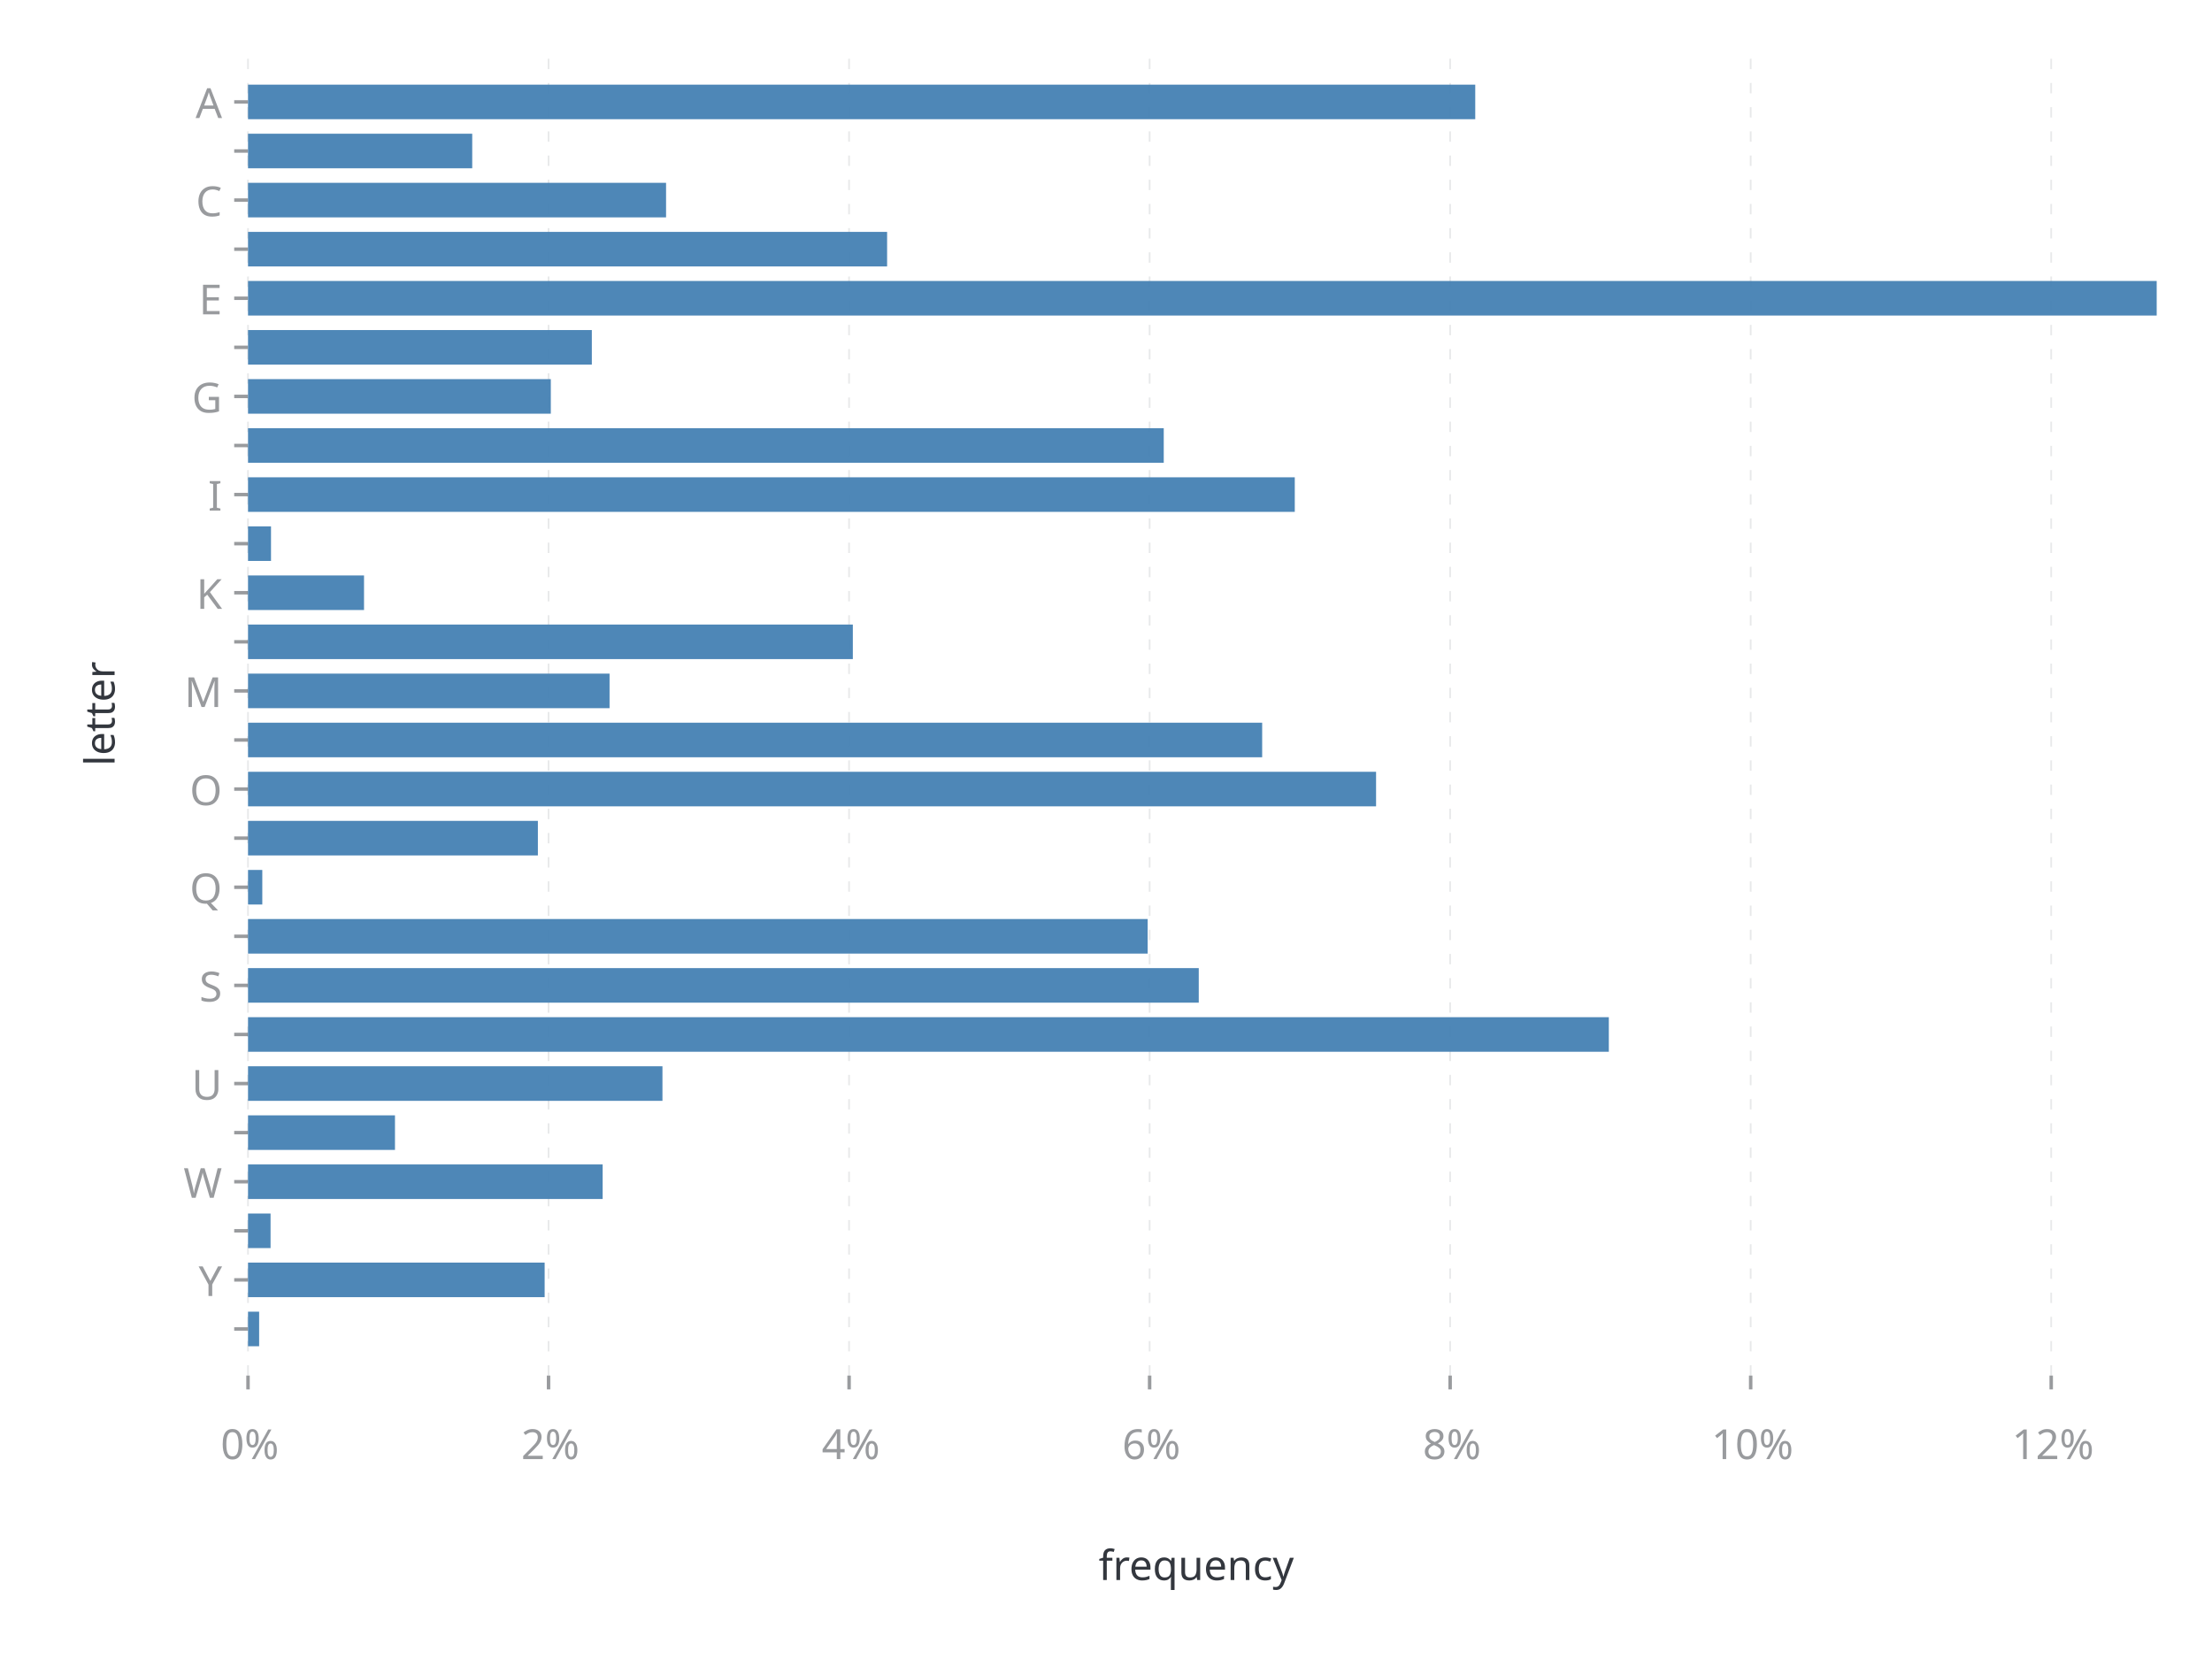
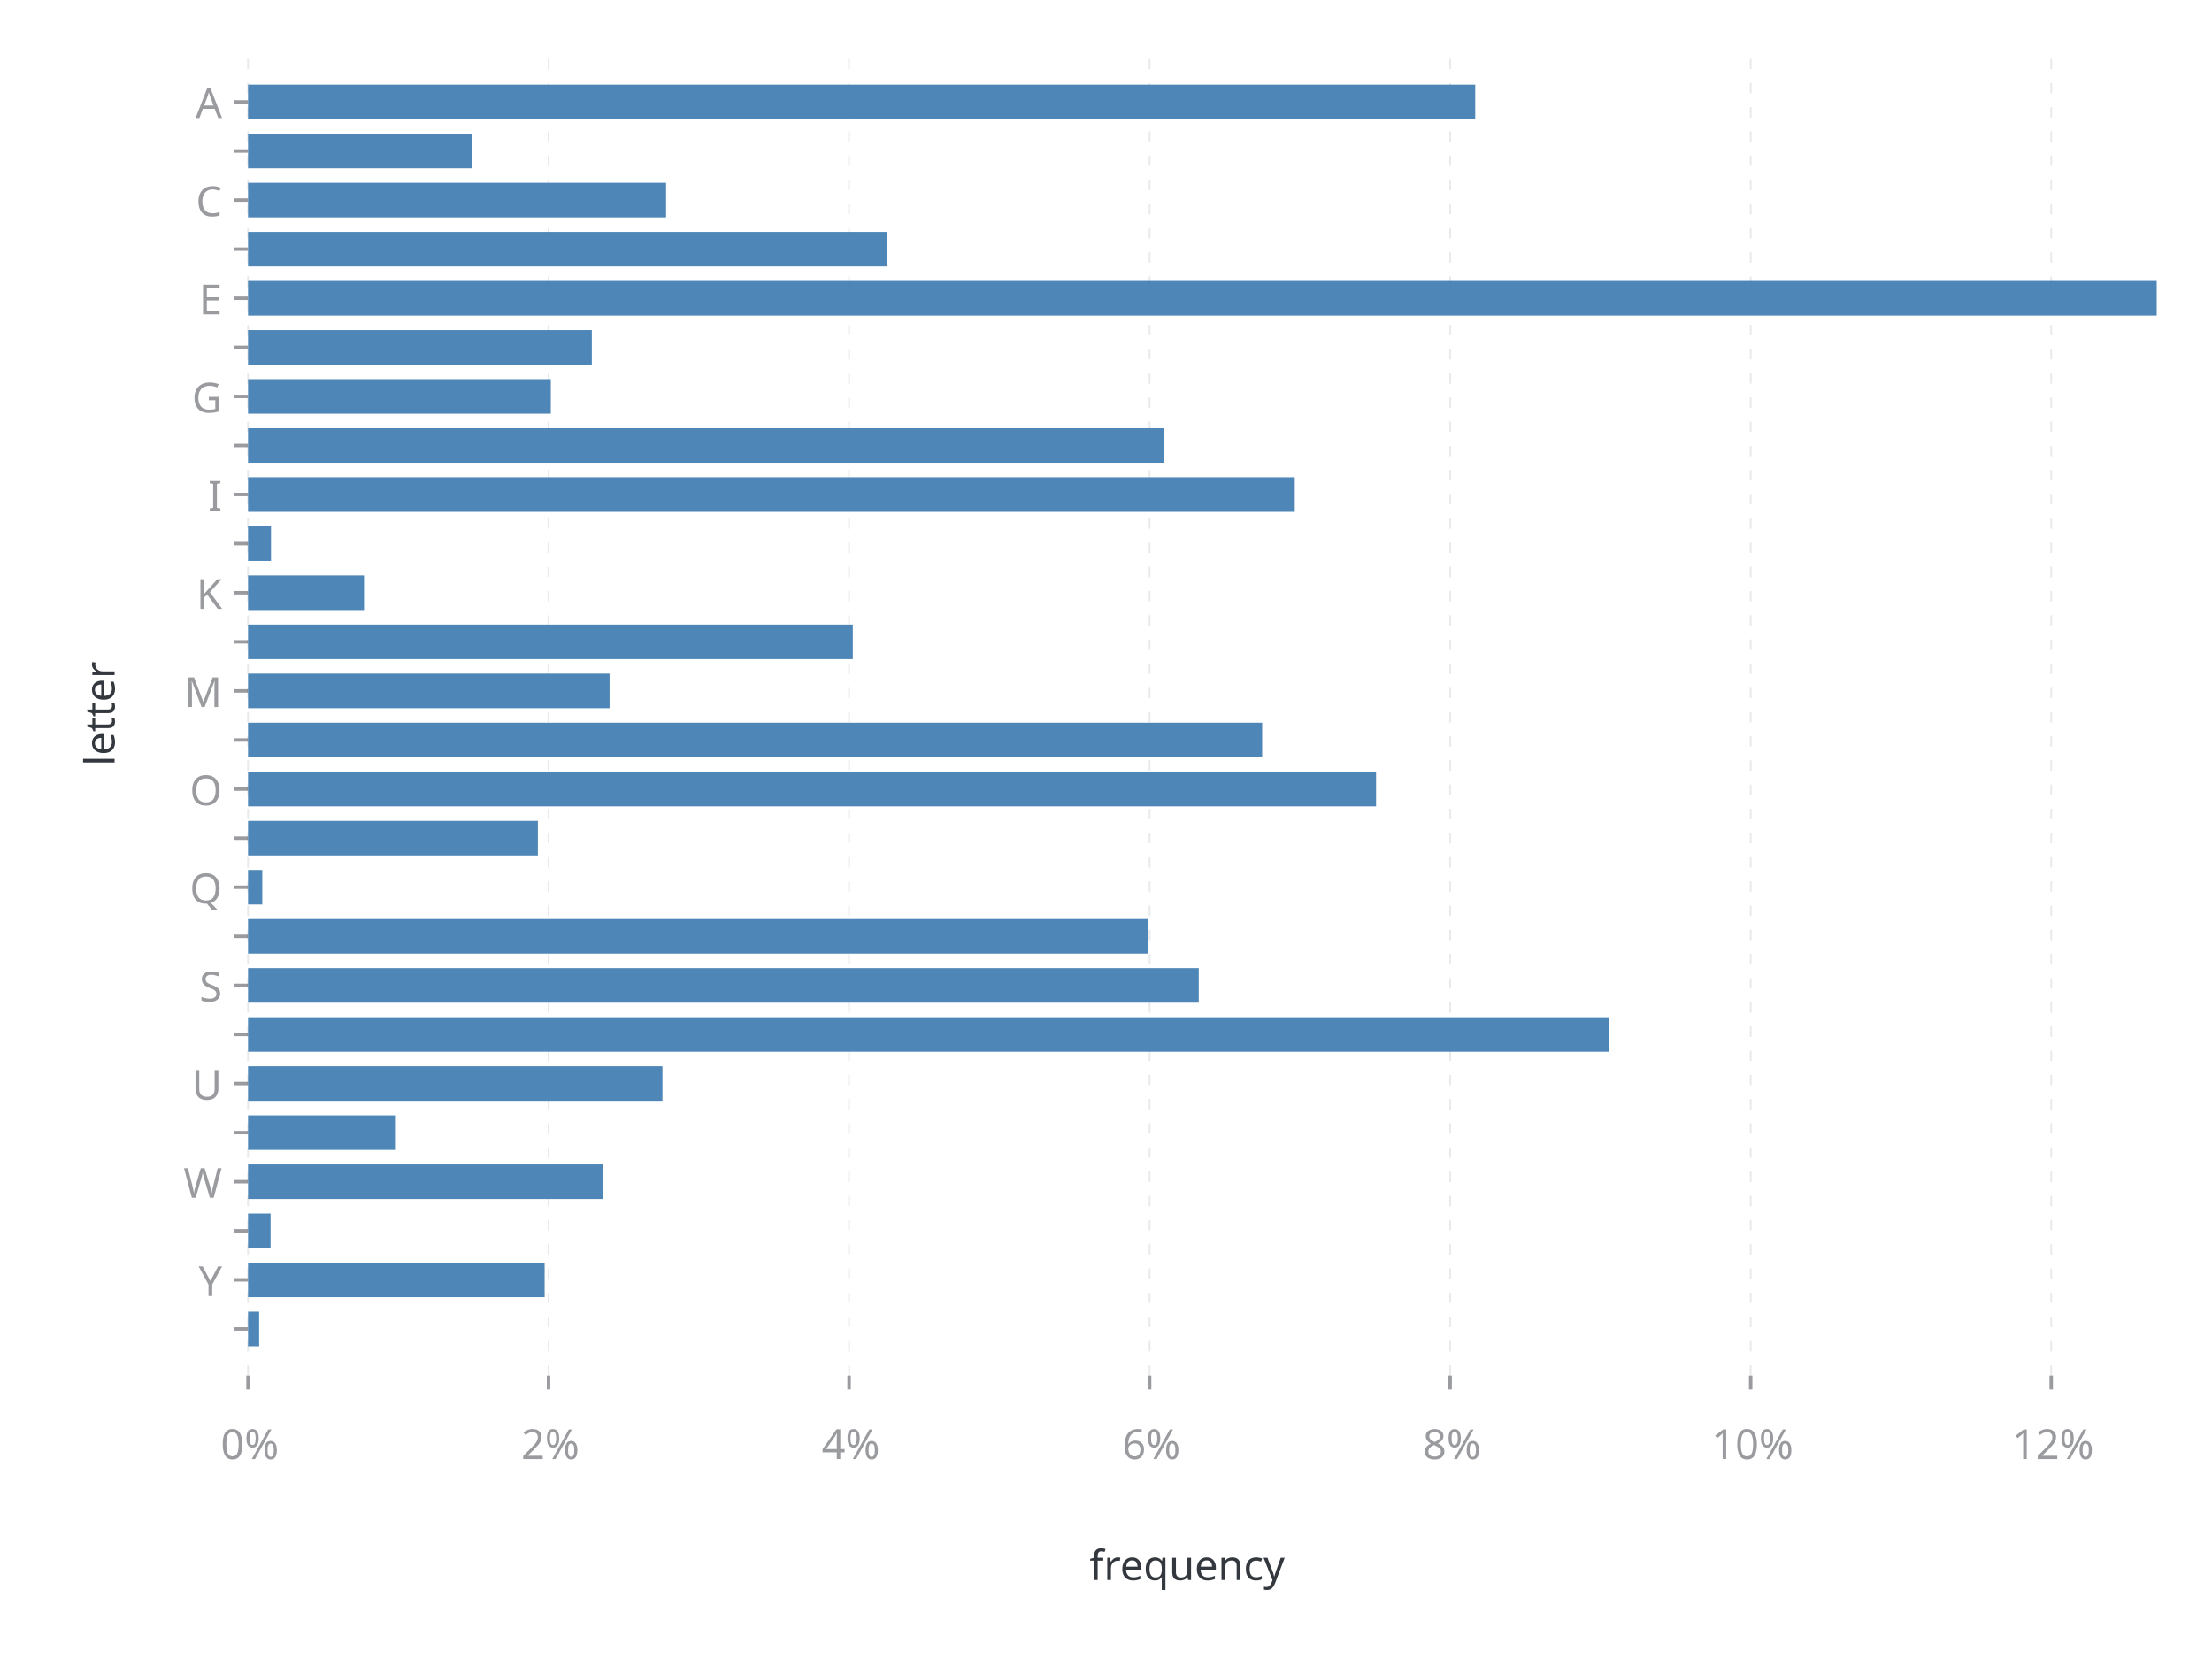
<svg xmlns="http://www.w3.org/2000/svg" width="640" height="480" style="background: transparent;" color-interpolation-filters="sRGB">
  <defs />
  <g id="g-svg-camera" transform="matrix(1,0,0,1,0,0)">
    <g id="g-root" fill="none" transform="matrix(1,0,0,1,0,0)">
      <g id="g-svg-36" fill="none" transform="matrix(1,0,0,1,0,0)" class="view">
        <g transform="matrix(1,0,0,1,0,0)">
          <path id="g-svg-37" fill="rgba(0,0,0,0)" class="area" d="M 0,0 l 640,0 l 0,480 l-640 0 z" width="640" height="480" />
        </g>
        <g transform="matrix(1,0,0,1,16,16)">
          <path id="g-svg-38" fill="rgba(0,0,0,0)" class="area" d="M 0,0 l 608,0 l 0,448 l-608 0 z" width="608" height="448" />
        </g>
        <g transform="matrix(1,0,0,1,71.76,16)">
          <path id="g-svg-39" fill="rgba(0,0,0,0)" class="area" d="M 0,0 l 552.24,0 l 0,382 l-552.24 0 z" width="552.24" height="382" />
        </g>
        <g transform="matrix(1,0,0,1,71.76,16)">
          <path id="g-svg-40" fill="rgba(0,0,0,0)" class="area" d="M 0,0 l 552.24,0 l 0,382 l-552.24 0 z" width="552.24" height="382" />
        </g>
        <g id="g-svg-41" fill="none" transform="matrix(1,0,0,1,0,0)" class="component">
          <g id="g-svg-43" fill="none" class="axis" transform="matrix(1,0,0,1,0,0)">
            <g id="g-svg-44" fill="none" transform="matrix(1,0,0,1,0,0)" class="axis-grid-group" />
            <g id="g-svg-45" fill="none" transform="matrix(1,0,0,1,0,0)" class="axis-main-group">
              <g id="g-svg-46" fill="none" transform="matrix(1,0,0,1,0,0)" class="axis-line-group">
                <g transform="matrix(1,0,0,1,71.76,16)">
                  <line id="g-svg-47" fill="none" x1="0" y1="382" x2="0" y2="0" class="axis-line axis-line" stroke-width="0.5" stroke="rgba(29,33,41,1)" stroke-opacity="0.45" opacity="0" />
                </g>
              </g>
              <g id="g-svg-48" fill="none" transform="matrix(1,0,0,1,0,0)" class="axis-tick-group">
                <g id="g-svg-49" fill="none" transform="matrix(1,0,0,1,71.76,29.4907)" class="axis-tick">
                  <g transform="matrix(1,0,0,1,-4,0)">
                    <line id="g-svg-75" fill="none" x1="4" y1="0" x2="0" y2="0" class="axis-tick-item" stroke-width="1" stroke="rgba(29,33,41,1)" opacity="0.45" />
                  </g>
                </g>
                <g id="g-svg-50" fill="none" transform="matrix(1,0,0,1,71.76,43.69145)" class="axis-tick">
                  <g transform="matrix(1,0,0,1,-4,0)">
                    <line id="g-svg-76" fill="none" x1="4" y1="0" x2="0" y2="0" class="axis-tick-item" stroke-width="1" stroke="rgba(29,33,41,1)" opacity="0.45" />
                  </g>
                </g>
                <g id="g-svg-51" fill="none" transform="matrix(1,0,0,1,71.76,57.89219)" class="axis-tick">
                  <g transform="matrix(1,0,0,1,-4,0)">
                    <line id="g-svg-77" fill="none" x1="4" y1="0" x2="0" y2="0" class="axis-tick-item" stroke-width="1" stroke="rgba(29,33,41,1)" opacity="0.45" />
                  </g>
                </g>
                <g id="g-svg-52" fill="none" transform="matrix(1,0,0,1,71.76,72.09293)" class="axis-tick">
                  <g transform="matrix(1,0,0,1,-4,0)">
                    <line id="g-svg-78" fill="none" x1="4" y1="0" x2="0" y2="0" class="axis-tick-item" stroke-width="1" stroke="rgba(29,33,41,1)" opacity="0.45" />
                  </g>
                </g>
                <g id="g-svg-53" fill="none" transform="matrix(1,0,0,1,71.76,86.29368)" class="axis-tick">
                  <g transform="matrix(1,0,0,1,-4,0)">
                    <line id="g-svg-79" fill="none" x1="4" y1="0" x2="0" y2="0" class="axis-tick-item" stroke-width="1" stroke="rgba(29,33,41,1)" opacity="0.45" />
                  </g>
                </g>
                <g id="g-svg-54" fill="none" transform="matrix(1,0,0,1,71.76,100.4944)" class="axis-tick">
                  <g transform="matrix(1,0,0,1,-4,0)">
                    <line id="g-svg-80" fill="none" x1="4" y1="0" x2="0" y2="0" class="axis-tick-item" stroke-width="1" stroke="rgba(29,33,41,1)" opacity="0.45" />
                  </g>
                </g>
                <g id="g-svg-55" fill="none" transform="matrix(1,0,0,1,71.76,114.6952)" class="axis-tick">
                  <g transform="matrix(1,0,0,1,-4,0)">
                    <line id="g-svg-81" fill="none" x1="4" y1="0" x2="0" y2="0" class="axis-tick-item" stroke-width="1" stroke="rgba(29,33,41,1)" opacity="0.45" />
                  </g>
                </g>
                <g id="g-svg-56" fill="none" transform="matrix(1,0,0,1,71.76,128.8959)" class="axis-tick">
                  <g transform="matrix(1,0,0,1,-4,0)">
                    <line id="g-svg-82" fill="none" x1="4" y1="0" x2="0" y2="0" class="axis-tick-item" stroke-width="1" stroke="rgba(29,33,41,1)" opacity="0.45" />
                  </g>
                </g>
                <g id="g-svg-57" fill="none" transform="matrix(1,0,0,1,71.76,143.0966)" class="axis-tick">
                  <g transform="matrix(1,0,0,1,-4,0)">
                    <line id="g-svg-83" fill="none" x1="4" y1="0" x2="0" y2="0" class="axis-tick-item" stroke-width="1" stroke="rgba(29,33,41,1)" opacity="0.45" />
                  </g>
                </g>
                <g id="g-svg-58" fill="none" transform="matrix(1,0,0,1,71.76,157.2974)" class="axis-tick">
                  <g transform="matrix(1,0,0,1,-4,0)">
                    <line id="g-svg-84" fill="none" x1="4" y1="0" x2="0" y2="0" class="axis-tick-item" stroke-width="1" stroke="rgba(29,33,41,1)" opacity="0.45" />
                  </g>
                </g>
                <g id="g-svg-59" fill="none" transform="matrix(1,0,0,1,71.76,171.4981)" class="axis-tick">
                  <g transform="matrix(1,0,0,1,-4,0)">
                    <line id="g-svg-85" fill="none" x1="4" y1="0" x2="0" y2="0" class="axis-tick-item" stroke-width="1" stroke="rgba(29,33,41,1)" opacity="0.45" />
                  </g>
                </g>
                <g id="g-svg-60" fill="none" transform="matrix(1,0,0,1,71.76,185.6989)" class="axis-tick">
                  <g transform="matrix(1,0,0,1,-4,0)">
                    <line id="g-svg-86" fill="none" x1="4" y1="0" x2="0" y2="0" class="axis-tick-item" stroke-width="1" stroke="rgba(29,33,41,1)" opacity="0.45" />
                  </g>
                </g>
                <g id="g-svg-61" fill="none" transform="matrix(1,0,0,1,71.76,199.8996)" class="axis-tick">
                  <g transform="matrix(1,0,0,1,-4,0)">
                    <line id="g-svg-87" fill="none" x1="4" y1="0" x2="0" y2="0" class="axis-tick-item" stroke-width="1" stroke="rgba(29,33,41,1)" opacity="0.45" />
                  </g>
                </g>
                <g id="g-svg-62" fill="none" transform="matrix(1,0,0,1,71.76,214.1004)" class="axis-tick">
                  <g transform="matrix(1,0,0,1,-4,0)">
                    <line id="g-svg-88" fill="none" x1="4" y1="0" x2="0" y2="0" class="axis-tick-item" stroke-width="1" stroke="rgba(29,33,41,1)" opacity="0.45" />
                  </g>
                </g>
                <g id="g-svg-63" fill="none" transform="matrix(1,0,0,1,71.76,228.3011)" class="axis-tick">
                  <g transform="matrix(1,0,0,1,-4,0)">
                    <line id="g-svg-89" fill="none" x1="4" y1="0" x2="0" y2="0" class="axis-tick-item" stroke-width="1" stroke="rgba(29,33,41,1)" opacity="0.45" />
                  </g>
                </g>
                <g id="g-svg-64" fill="none" transform="matrix(1,0,0,1,71.76,242.5019)" class="axis-tick">
                  <g transform="matrix(1,0,0,1,-4,0)">
                    <line id="g-svg-90" fill="none" x1="4" y1="0" x2="0" y2="0" class="axis-tick-item" stroke-width="1" stroke="rgba(29,33,41,1)" opacity="0.45" />
                  </g>
                </g>
                <g id="g-svg-65" fill="none" transform="matrix(1,0,0,1,71.76,256.7026)" class="axis-tick">
                  <g transform="matrix(1,0,0,1,-4,0)">
                    <line id="g-svg-91" fill="none" x1="4" y1="0" x2="0" y2="0" class="axis-tick-item" stroke-width="1" stroke="rgba(29,33,41,1)" opacity="0.45" />
                  </g>
                </g>
                <g id="g-svg-66" fill="none" transform="matrix(1,0,0,1,71.76,270.9034)" class="axis-tick">
                  <g transform="matrix(1,0,0,1,-4,0)">
                    <line id="g-svg-92" fill="none" x1="4" y1="0" x2="0" y2="0" class="axis-tick-item" stroke-width="1" stroke="rgba(29,33,41,1)" opacity="0.45" />
                  </g>
                </g>
                <g id="g-svg-67" fill="none" transform="matrix(1,0,0,1,71.76,285.1041)" class="axis-tick">
                  <g transform="matrix(1,0,0,1,-4,0)">
                    <line id="g-svg-93" fill="none" x1="4" y1="0" x2="0" y2="0" class="axis-tick-item" stroke-width="1" stroke="rgba(29,33,41,1)" opacity="0.45" />
                  </g>
                </g>
                <g id="g-svg-68" fill="none" transform="matrix(1,0,0,1,71.76,299.3048)" class="axis-tick">
                  <g transform="matrix(1,0,0,1,-4,0)">
                    <line id="g-svg-94" fill="none" x1="4" y1="0" x2="0" y2="0" class="axis-tick-item" stroke-width="1" stroke="rgba(29,33,41,1)" opacity="0.45" />
                  </g>
                </g>
                <g id="g-svg-69" fill="none" transform="matrix(1,0,0,1,71.76,313.5056)" class="axis-tick">
                  <g transform="matrix(1,0,0,1,-4,0)">
                    <line id="g-svg-95" fill="none" x1="4" y1="0" x2="0" y2="0" class="axis-tick-item" stroke-width="1" stroke="rgba(29,33,41,1)" opacity="0.45" />
                  </g>
                </g>
                <g id="g-svg-70" fill="none" transform="matrix(1,0,0,1,71.76,327.7063)" class="axis-tick">
                  <g transform="matrix(1,0,0,1,-4,0)">
                    <line id="g-svg-96" fill="none" x1="4" y1="0" x2="0" y2="0" class="axis-tick-item" stroke-width="1" stroke="rgba(29,33,41,1)" opacity="0.45" />
                  </g>
                </g>
                <g id="g-svg-71" fill="none" transform="matrix(1,0,0,1,71.76,341.9071)" class="axis-tick">
                  <g transform="matrix(1,0,0,1,-4,0)">
                    <line id="g-svg-97" fill="none" x1="4" y1="0" x2="0" y2="0" class="axis-tick-item" stroke-width="1" stroke="rgba(29,33,41,1)" opacity="0.45" />
                  </g>
                </g>
                <g id="g-svg-72" fill="none" transform="matrix(1,0,0,1,71.76,356.1078)" class="axis-tick">
                  <g transform="matrix(1,0,0,1,-4,0)">
                    <line id="g-svg-98" fill="none" x1="4" y1="0" x2="0" y2="0" class="axis-tick-item" stroke-width="1" stroke="rgba(29,33,41,1)" opacity="0.45" />
                  </g>
                </g>
                <g id="g-svg-73" fill="none" transform="matrix(1,0,0,1,71.76,370.3086)" class="axis-tick">
                  <g transform="matrix(1,0,0,1,-4,0)">
                    <line id="g-svg-99" fill="none" x1="4" y1="0" x2="0" y2="0" class="axis-tick-item" stroke-width="1" stroke="rgba(29,33,41,1)" opacity="0.45" />
                  </g>
                </g>
                <g id="g-svg-74" fill="none" transform="matrix(1,0,0,1,71.76,384.5093)" class="axis-tick">
                  <g transform="matrix(1,0,0,1,-4,0)">
                    <line id="g-svg-100" fill="none" x1="4" y1="0" x2="0" y2="0" class="axis-tick-item" stroke-width="1" stroke="rgba(29,33,41,1)" opacity="0.45" />
                  </g>
                </g>
              </g>
              <g id="g-svg-101" fill="none" transform="matrix(1,0,0,1,0,0)" class="axis-label-group">
                <g id="g-svg-102" fill="none" transform="matrix(1,0,0,1,63.76,29.4907)" class="axis-label">
                  <g transform="matrix(1,0,0,1,0,0)">
                    <text id="g-svg-128" fill="rgba(29,33,41,1)" dominant-baseline="central" paint-order="stroke" dx="0.5" font-family="sans-serif" font-size="12" font-style="normal" font-variant="normal" font-weight="normal" stroke-width="1" text-anchor="end" class="axis-label-item" opacity="0.45" visibility="visible">
                      A
                    </text>
                  </g>
                </g>
                <g id="g-svg-103" fill="none" transform="matrix(1,0,0,1,63.76,43.69145)" class="axis-label">
                  <g transform="matrix(1,0,0,1,0,0)">
                    <text id="g-svg-129" fill="rgba(29,33,41,1)" dominant-baseline="central" paint-order="stroke" dx="0.5" font-family="sans-serif" font-size="12" font-style="normal" font-variant="normal" font-weight="normal" stroke-width="1" text-anchor="end" class="axis-label-item" opacity="0.45" visibility="hidden">
                      B
                    </text>
                  </g>
                </g>
                <g id="g-svg-104" fill="none" transform="matrix(1,0,0,1,63.76,57.89219)" class="axis-label">
                  <g transform="matrix(1,0,0,1,0,0)">
                    <text id="g-svg-130" fill="rgba(29,33,41,1)" dominant-baseline="central" paint-order="stroke" dx="0.5" font-family="sans-serif" font-size="12" font-style="normal" font-variant="normal" font-weight="normal" stroke-width="1" text-anchor="end" class="axis-label-item" opacity="0.45" visibility="visible">
                      C
                    </text>
                  </g>
                </g>
                <g id="g-svg-105" fill="none" transform="matrix(1,0,0,1,63.76,72.09293)" class="axis-label">
                  <g transform="matrix(1,0,0,1,0,0)">
                    <text id="g-svg-131" fill="rgba(29,33,41,1)" dominant-baseline="central" paint-order="stroke" dx="0.5" font-family="sans-serif" font-size="12" font-style="normal" font-variant="normal" font-weight="normal" stroke-width="1" text-anchor="end" class="axis-label-item" opacity="0.45" visibility="hidden">
                      D
                    </text>
                  </g>
                </g>
                <g id="g-svg-106" fill="none" transform="matrix(1,0,0,1,63.76,86.29368)" class="axis-label">
                  <g transform="matrix(1,0,0,1,0,0)">
                    <text id="g-svg-132" fill="rgba(29,33,41,1)" dominant-baseline="central" paint-order="stroke" dx="0.5" font-family="sans-serif" font-size="12" font-style="normal" font-variant="normal" font-weight="normal" stroke-width="1" text-anchor="end" class="axis-label-item" opacity="0.45" visibility="visible">
                      E
                    </text>
                  </g>
                </g>
                <g id="g-svg-107" fill="none" transform="matrix(1,0,0,1,63.76,100.4944)" class="axis-label">
                  <g transform="matrix(1,0,0,1,0,0)">
                    <text id="g-svg-133" fill="rgba(29,33,41,1)" dominant-baseline="central" paint-order="stroke" dx="0.5" font-family="sans-serif" font-size="12" font-style="normal" font-variant="normal" font-weight="normal" stroke-width="1" text-anchor="end" class="axis-label-item" opacity="0.45" visibility="hidden">
                      F
                    </text>
                  </g>
                </g>
                <g id="g-svg-108" fill="none" transform="matrix(1,0,0,1,63.76,114.6952)" class="axis-label">
                  <g transform="matrix(1,0,0,1,0,0)">
                    <text id="g-svg-134" fill="rgba(29,33,41,1)" dominant-baseline="central" paint-order="stroke" dx="0.5" font-family="sans-serif" font-size="12" font-style="normal" font-variant="normal" font-weight="normal" stroke-width="1" text-anchor="end" class="axis-label-item" opacity="0.45" visibility="visible">
                      G
                    </text>
                  </g>
                </g>
                <g id="g-svg-109" fill="none" transform="matrix(1,0,0,1,63.76,128.8959)" class="axis-label">
                  <g transform="matrix(1,0,0,1,0,0)">
                    <text id="g-svg-135" fill="rgba(29,33,41,1)" dominant-baseline="central" paint-order="stroke" dx="0.5" font-family="sans-serif" font-size="12" font-style="normal" font-variant="normal" font-weight="normal" stroke-width="1" text-anchor="end" class="axis-label-item" opacity="0.45" visibility="hidden">
                      H
                    </text>
                  </g>
                </g>
                <g id="g-svg-110" fill="none" transform="matrix(1,0,0,1,63.76,143.0966)" class="axis-label">
                  <g transform="matrix(1,0,0,1,0,0)">
                    <text id="g-svg-136" fill="rgba(29,33,41,1)" dominant-baseline="central" paint-order="stroke" dx="0.5" font-family="sans-serif" font-size="12" font-style="normal" font-variant="normal" font-weight="normal" stroke-width="1" text-anchor="end" class="axis-label-item" opacity="0.45" visibility="visible">
                      I
                    </text>
                  </g>
                </g>
                <g id="g-svg-111" fill="none" transform="matrix(1,0,0,1,63.76,157.2974)" class="axis-label">
                  <g transform="matrix(1,0,0,1,0,0)">
                    <text id="g-svg-137" fill="rgba(29,33,41,1)" dominant-baseline="central" paint-order="stroke" dx="0.5" font-family="sans-serif" font-size="12" font-style="normal" font-variant="normal" font-weight="normal" stroke-width="1" text-anchor="end" class="axis-label-item" opacity="0.45" visibility="hidden">
                      J
                    </text>
                  </g>
                </g>
                <g id="g-svg-112" fill="none" transform="matrix(1,0,0,1,63.76,171.4981)" class="axis-label">
                  <g transform="matrix(1,0,0,1,0,0)">
                    <text id="g-svg-138" fill="rgba(29,33,41,1)" dominant-baseline="central" paint-order="stroke" dx="0.5" font-family="sans-serif" font-size="12" font-style="normal" font-variant="normal" font-weight="normal" stroke-width="1" text-anchor="end" class="axis-label-item" opacity="0.45" visibility="visible">
                      K
                    </text>
                  </g>
                </g>
                <g id="g-svg-113" fill="none" transform="matrix(1,0,0,1,63.76,185.6989)" class="axis-label">
                  <g transform="matrix(1,0,0,1,0,0)">
                    <text id="g-svg-139" fill="rgba(29,33,41,1)" dominant-baseline="central" paint-order="stroke" dx="0.5" font-family="sans-serif" font-size="12" font-style="normal" font-variant="normal" font-weight="normal" stroke-width="1" text-anchor="end" class="axis-label-item" opacity="0.45" visibility="hidden">
                      L
                    </text>
                  </g>
                </g>
                <g id="g-svg-114" fill="none" transform="matrix(1,0,0,1,63.76,199.8996)" class="axis-label">
                  <g transform="matrix(1,0,0,1,0,0)">
                    <text id="g-svg-140" fill="rgba(29,33,41,1)" dominant-baseline="central" paint-order="stroke" dx="0.5" font-family="sans-serif" font-size="12" font-style="normal" font-variant="normal" font-weight="normal" stroke-width="1" text-anchor="end" class="axis-label-item" opacity="0.45" visibility="visible">
                      M
                    </text>
                  </g>
                </g>
                <g id="g-svg-115" fill="none" transform="matrix(1,0,0,1,63.76,214.1004)" class="axis-label">
                  <g transform="matrix(1,0,0,1,0,0)">
                    <text id="g-svg-141" fill="rgba(29,33,41,1)" dominant-baseline="central" paint-order="stroke" dx="0.5" font-family="sans-serif" font-size="12" font-style="normal" font-variant="normal" font-weight="normal" stroke-width="1" text-anchor="end" class="axis-label-item" opacity="0.45" visibility="hidden">
                      N
                    </text>
                  </g>
                </g>
                <g id="g-svg-116" fill="none" transform="matrix(1,0,0,1,63.76,228.3011)" class="axis-label">
                  <g transform="matrix(1,0,0,1,0,0)">
                    <text id="g-svg-142" fill="rgba(29,33,41,1)" dominant-baseline="central" paint-order="stroke" dx="0.5" font-family="sans-serif" font-size="12" font-style="normal" font-variant="normal" font-weight="normal" stroke-width="1" text-anchor="end" class="axis-label-item" opacity="0.45" visibility="visible">
                      O
                    </text>
                  </g>
                </g>
                <g id="g-svg-117" fill="none" transform="matrix(1,0,0,1,63.76,242.5019)" class="axis-label">
                  <g transform="matrix(1,0,0,1,0,0)">
                    <text id="g-svg-143" fill="rgba(29,33,41,1)" dominant-baseline="central" paint-order="stroke" dx="0.5" font-family="sans-serif" font-size="12" font-style="normal" font-variant="normal" font-weight="normal" stroke-width="1" text-anchor="end" class="axis-label-item" opacity="0.45" visibility="hidden">
                      P
                    </text>
                  </g>
                </g>
                <g id="g-svg-118" fill="none" transform="matrix(1,0,0,1,63.76,256.7026)" class="axis-label">
                  <g transform="matrix(1,0,0,1,0,0)">
                    <text id="g-svg-144" fill="rgba(29,33,41,1)" dominant-baseline="central" paint-order="stroke" dx="0.5" font-family="sans-serif" font-size="12" font-style="normal" font-variant="normal" font-weight="normal" stroke-width="1" text-anchor="end" class="axis-label-item" opacity="0.45" visibility="visible">
                      Q
                    </text>
                  </g>
                </g>
                <g id="g-svg-119" fill="none" transform="matrix(1,0,0,1,63.76,270.9034)" class="axis-label">
                  <g transform="matrix(1,0,0,1,0,0)">
                    <text id="g-svg-145" fill="rgba(29,33,41,1)" dominant-baseline="central" paint-order="stroke" dx="0.5" font-family="sans-serif" font-size="12" font-style="normal" font-variant="normal" font-weight="normal" stroke-width="1" text-anchor="end" class="axis-label-item" opacity="0.45" visibility="hidden">
                      R
                    </text>
                  </g>
                </g>
                <g id="g-svg-120" fill="none" transform="matrix(1,0,0,1,63.76,285.1041)" class="axis-label">
                  <g transform="matrix(1,0,0,1,0,0)">
                    <text id="g-svg-146" fill="rgba(29,33,41,1)" dominant-baseline="central" paint-order="stroke" dx="0.5" font-family="sans-serif" font-size="12" font-style="normal" font-variant="normal" font-weight="normal" stroke-width="1" text-anchor="end" class="axis-label-item" opacity="0.45" visibility="visible">
                      S
                    </text>
                  </g>
                </g>
                <g id="g-svg-121" fill="none" transform="matrix(1,0,0,1,63.76,299.3048)" class="axis-label">
                  <g transform="matrix(1,0,0,1,0,0)">
                    <text id="g-svg-147" fill="rgba(29,33,41,1)" dominant-baseline="central" paint-order="stroke" dx="0.5" font-family="sans-serif" font-size="12" font-style="normal" font-variant="normal" font-weight="normal" stroke-width="1" text-anchor="end" class="axis-label-item" opacity="0.45" visibility="hidden">
                      T
                    </text>
                  </g>
                </g>
                <g id="g-svg-122" fill="none" transform="matrix(1,0,0,1,63.76,313.5056)" class="axis-label">
                  <g transform="matrix(1,0,0,1,0,0)">
                    <text id="g-svg-148" fill="rgba(29,33,41,1)" dominant-baseline="central" paint-order="stroke" dx="0.5" font-family="sans-serif" font-size="12" font-style="normal" font-variant="normal" font-weight="normal" stroke-width="1" text-anchor="end" class="axis-label-item" opacity="0.45" visibility="visible">
                      U
                    </text>
                  </g>
                </g>
                <g id="g-svg-123" fill="none" transform="matrix(1,0,0,1,63.76,327.7063)" class="axis-label">
                  <g transform="matrix(1,0,0,1,0,0)">
                    <text id="g-svg-149" fill="rgba(29,33,41,1)" dominant-baseline="central" paint-order="stroke" dx="0.5" font-family="sans-serif" font-size="12" font-style="normal" font-variant="normal" font-weight="normal" stroke-width="1" text-anchor="end" class="axis-label-item" opacity="0.45" visibility="hidden">
                      V
                    </text>
                  </g>
                </g>
                <g id="g-svg-124" fill="none" transform="matrix(1,0,0,1,63.76,341.9071)" class="axis-label">
                  <g transform="matrix(1,0,0,1,0,0)">
                    <text id="g-svg-150" fill="rgba(29,33,41,1)" dominant-baseline="central" paint-order="stroke" dx="0.5" font-family="sans-serif" font-size="12" font-style="normal" font-variant="normal" font-weight="normal" stroke-width="1" text-anchor="end" class="axis-label-item" opacity="0.45" visibility="visible">
                      W
                    </text>
                  </g>
                </g>
                <g id="g-svg-125" fill="none" transform="matrix(1,0,0,1,63.76,356.1078)" class="axis-label">
                  <g transform="matrix(1,0,0,1,0,0)">
                    <text id="g-svg-151" fill="rgba(29,33,41,1)" dominant-baseline="central" paint-order="stroke" dx="0.5" font-family="sans-serif" font-size="12" font-style="normal" font-variant="normal" font-weight="normal" stroke-width="1" text-anchor="end" class="axis-label-item" opacity="0.45" visibility="hidden">
                      X
                    </text>
                  </g>
                </g>
                <g id="g-svg-126" fill="none" transform="matrix(1,0,0,1,63.76,370.3086)" class="axis-label">
                  <g transform="matrix(1,0,0,1,0,0)">
                    <text id="g-svg-152" fill="rgba(29,33,41,1)" dominant-baseline="central" paint-order="stroke" dx="0.5" font-family="sans-serif" font-size="12" font-style="normal" font-variant="normal" font-weight="normal" stroke-width="1" text-anchor="end" class="axis-label-item" opacity="0.45" visibility="visible">
                      Y
                    </text>
                  </g>
                </g>
                <g id="g-svg-127" fill="none" transform="matrix(1,0,0,1,63.76,384.5093)" class="axis-label">
                  <g transform="matrix(1,0,0,1,0,0)">
                    <text id="g-svg-153" fill="rgba(29,33,41,1)" dominant-baseline="central" paint-order="stroke" dx="0.5" font-family="sans-serif" font-size="12" font-style="normal" font-variant="normal" font-weight="normal" stroke-width="1" text-anchor="end" class="axis-label-item" opacity="0.45" visibility="hidden">
                      Z
                    </text>
                  </g>
                </g>
              </g>
            </g>
            <g id="g-svg-154" fill="none" transform="matrix(1,0,0,1,17,207)" class="axis-title-group">
              <g transform="matrix(0,-1,1,0,11.5,0)">
                <text id="g-svg-155" fill="rgba(29,33,41,1)" dominant-baseline="central" paint-order="stroke" dx="0.5" font-family="sans-serif" font-size="12" font-style="normal" font-variant="normal" font-weight="normal" stroke-width="1" text-anchor="middle" class="axis-title" opacity="0.9">
                  letter
                </text>
              </g>
            </g>
          </g>
        </g>
        <g id="g-svg-42" fill="none" transform="matrix(1,0,0,1,0,0)" class="component">
          <g id="g-svg-157" fill="none" class="axis" transform="matrix(1,0,0,1,0,0)">
            <g id="g-svg-158" fill="none" transform="matrix(1,0,0,1,0,0)" class="axis-grid-group">
              <g id="g-svg-159" fill="none" transform="matrix(1,0,0,1,0,0)" class="axis-grid">
                <g id="g-svg-160" fill="none" transform="matrix(1,0,0,1,0,0)" class="grid-line-group">
                  <g transform="matrix(1,0,0,1,71.76,16)">
                    <path id="g-svg-162" fill="none" class="grid-line" stroke="rgba(29,33,41,1)" stroke-width="0.5" stroke-dasharray="3,4" d="M 0,382 L 0,0" stroke-opacity="0.1" />
                  </g>
                  <g transform="matrix(1,0,0,1,158.7132,16)">
                    <path id="g-svg-163" fill="none" class="grid-line" stroke="rgba(29,33,41,1)" stroke-width="0.5" stroke-dasharray="3,4" d="M 0,382 L 0,0" stroke-opacity="0.1" />
                  </g>
                  <g transform="matrix(1,0,0,1,245.6665,16)">
                    <path id="g-svg-164" fill="none" class="grid-line" stroke="rgba(29,33,41,1)" stroke-width="0.5" stroke-dasharray="3,4" d="M 0,382 L 0,0" stroke-opacity="0.1" />
                  </g>
                  <g transform="matrix(1,0,0,1,332.6197,16)">
                    <path id="g-svg-165" fill="none" class="grid-line" stroke="rgba(29,33,41,1)" stroke-width="0.5" stroke-dasharray="3,4" d="M 0,382 L 0,0" stroke-opacity="0.1" />
                  </g>
                  <g transform="matrix(1,0,0,1,419.5729,16)">
                    <path id="g-svg-166" fill="none" class="grid-line" stroke="rgba(29,33,41,1)" stroke-width="0.5" stroke-dasharray="3,4" d="M 0,382 L 0,0" stroke-opacity="0.1" />
                  </g>
                  <g transform="matrix(1,0,0,1,506.5262,16)">
                    <path id="g-svg-167" fill="none" class="grid-line" stroke="rgba(29,33,41,1)" stroke-width="0.5" stroke-dasharray="3,4" d="M 0,382 L 0,0" stroke-opacity="0.1" />
                  </g>
                  <g transform="matrix(1,0,0,1,593.4794,16)">
                    <path id="g-svg-168" fill="none" class="grid-line" stroke="rgba(29,33,41,1)" stroke-width="0.5" stroke-dasharray="3,4" d="M 0,382 L 0,0" stroke-opacity="0.1" />
                  </g>
                </g>
                <g id="g-svg-161" fill="none" transform="matrix(1,0,0,1,0,0)" class="grid-region-group" />
              </g>
            </g>
            <g id="g-svg-169" fill="none" transform="matrix(1,0,0,1,0,0)" class="axis-main-group">
              <g id="g-svg-170" fill="none" transform="matrix(1,0,0,1,0,0)" class="axis-line-group">
                <g transform="matrix(1,0,0,1,71.76,398)">
                  <line id="g-svg-171" fill="none" x1="0" y1="0" x2="552.24" y2="0" class="axis-line axis-line" stroke-width="0.5" stroke="rgba(29,33,41,1)" stroke-opacity="0.45" opacity="0" />
                </g>
              </g>
              <g id="g-svg-172" fill="none" transform="matrix(1,0,0,1,0,0)" class="axis-tick-group">
                <g id="g-svg-173" fill="none" transform="matrix(1,0,0,1,71.76,398)" class="axis-tick">
                  <g transform="matrix(1,0,0,1,0,0)">
                    <line id="g-svg-180" fill="none" x1="0" y1="0" x2="0" y2="4" class="axis-tick-item" stroke-width="1" stroke="rgba(29,33,41,1)" opacity="0.45" />
                  </g>
                </g>
                <g id="g-svg-174" fill="none" transform="matrix(1,0,0,1,158.7132,398)" class="axis-tick">
                  <g transform="matrix(1,0,0,1,0,0)">
                    <line id="g-svg-181" fill="none" x1="0" y1="0" x2="0" y2="4" class="axis-tick-item" stroke-width="1" stroke="rgba(29,33,41,1)" opacity="0.45" />
                  </g>
                </g>
                <g id="g-svg-175" fill="none" transform="matrix(1,0,0,1,245.6665,398)" class="axis-tick">
                  <g transform="matrix(1,0,0,1,0,0)">
                    <line id="g-svg-182" fill="none" x1="0" y1="0" x2="0" y2="4" class="axis-tick-item" stroke-width="1" stroke="rgba(29,33,41,1)" opacity="0.45" />
                  </g>
                </g>
                <g id="g-svg-176" fill="none" transform="matrix(1,0,0,1,332.6197,398)" class="axis-tick">
                  <g transform="matrix(1,0,0,1,0,0)">
                    <line id="g-svg-183" fill="none" x1="0" y1="0" x2="0" y2="4" class="axis-tick-item" stroke-width="1" stroke="rgba(29,33,41,1)" opacity="0.45" />
                  </g>
                </g>
                <g id="g-svg-177" fill="none" transform="matrix(1,0,0,1,419.5729,398)" class="axis-tick">
                  <g transform="matrix(1,0,0,1,0,0)">
                    <line id="g-svg-184" fill="none" x1="0" y1="0" x2="0" y2="4" class="axis-tick-item" stroke-width="1" stroke="rgba(29,33,41,1)" opacity="0.45" />
                  </g>
                </g>
                <g id="g-svg-178" fill="none" transform="matrix(1,0,0,1,506.5262,398)" class="axis-tick">
                  <g transform="matrix(1,0,0,1,0,0)">
                    <line id="g-svg-185" fill="none" x1="0" y1="0" x2="0" y2="4" class="axis-tick-item" stroke-width="1" stroke="rgba(29,33,41,1)" opacity="0.45" />
                  </g>
                </g>
                <g id="g-svg-179" fill="none" transform="matrix(1,0,0,1,593.4794,398)" class="axis-tick">
                  <g transform="matrix(1,0,0,1,0,0)">
                    <line id="g-svg-186" fill="none" x1="0" y1="0" x2="0" y2="4" class="axis-tick-item" stroke-width="1" stroke="rgba(29,33,41,1)" opacity="0.45" />
                  </g>
                </g>
              </g>
              <g id="g-svg-187" fill="none" transform="matrix(1,0,0,1,0,0)" class="axis-label-group">
                <g id="g-svg-188" fill="none" transform="matrix(1,0,0,1,71.76,406)" class="axis-label">
                  <g transform="matrix(1,0,0,1,0,0)">
                    <text id="g-svg-195" fill="rgba(29,33,41,1)" dominant-baseline="central" paint-order="stroke" dx="0.5" font-family="sans-serif" font-size="12" font-style="normal" font-variant="normal" font-weight="normal" stroke-width="1" text-anchor="middle" class="axis-label-item" dy="11.5px" opacity="0.45" visibility="visible">
                      0%
                    </text>
                  </g>
                </g>
                <g id="g-svg-189" fill="none" transform="matrix(1,0,0,1,158.7132,406)" class="axis-label">
                  <g transform="matrix(1,0,0,1,0,0)">
                    <text id="g-svg-196" fill="rgba(29,33,41,1)" dominant-baseline="central" paint-order="stroke" dx="0.5" font-family="sans-serif" font-size="12" font-style="normal" font-variant="normal" font-weight="normal" stroke-width="1" text-anchor="middle" class="axis-label-item" dy="11.5px" opacity="0.45" visibility="visible">
                      2%
                    </text>
                  </g>
                </g>
                <g id="g-svg-190" fill="none" transform="matrix(1,0,0,1,245.6665,406)" class="axis-label">
                  <g transform="matrix(1,0,0,1,0,0)">
                    <text id="g-svg-197" fill="rgba(29,33,41,1)" dominant-baseline="central" paint-order="stroke" dx="0.5" font-family="sans-serif" font-size="12" font-style="normal" font-variant="normal" font-weight="normal" stroke-width="1" text-anchor="middle" class="axis-label-item" dy="11.5px" opacity="0.45" visibility="visible">
                      4%
                    </text>
                  </g>
                </g>
                <g id="g-svg-191" fill="none" transform="matrix(1,0,0,1,332.6197,406)" class="axis-label">
                  <g transform="matrix(1,0,0,1,0,0)">
                    <text id="g-svg-198" fill="rgba(29,33,41,1)" dominant-baseline="central" paint-order="stroke" dx="0.5" font-family="sans-serif" font-size="12" font-style="normal" font-variant="normal" font-weight="normal" stroke-width="1" text-anchor="middle" class="axis-label-item" dy="11.5px" opacity="0.45" visibility="visible">
                      6%
                    </text>
                  </g>
                </g>
                <g id="g-svg-192" fill="none" transform="matrix(1,0,0,1,419.5729,406)" class="axis-label">
                  <g transform="matrix(1,0,0,1,0,0)">
                    <text id="g-svg-199" fill="rgba(29,33,41,1)" dominant-baseline="central" paint-order="stroke" dx="0.5" font-family="sans-serif" font-size="12" font-style="normal" font-variant="normal" font-weight="normal" stroke-width="1" text-anchor="middle" class="axis-label-item" dy="11.5px" opacity="0.45" visibility="visible">
                      8%
                    </text>
                  </g>
                </g>
                <g id="g-svg-193" fill="none" transform="matrix(1,0,0,1,506.5262,406)" class="axis-label">
                  <g transform="matrix(1,0,0,1,0,0)">
                    <text id="g-svg-200" fill="rgba(29,33,41,1)" dominant-baseline="central" paint-order="stroke" dx="0.5" font-family="sans-serif" font-size="12" font-style="normal" font-variant="normal" font-weight="normal" stroke-width="1" text-anchor="middle" class="axis-label-item" dy="11.5px" opacity="0.45" visibility="visible">
                      10%
                    </text>
                  </g>
                </g>
                <g id="g-svg-194" fill="none" transform="matrix(1,0,0,1,593.4794,406)" class="axis-label">
                  <g transform="matrix(1,0,0,1,0,0)">
                    <text id="g-svg-201" fill="rgba(29,33,41,1)" dominant-baseline="central" paint-order="stroke" dx="0.5" font-family="sans-serif" font-size="12" font-style="normal" font-variant="normal" font-weight="normal" stroke-width="1" text-anchor="middle" class="axis-label-item" dy="11.5px" opacity="0.45" visibility="visible">
                      12%
                    </text>
                  </g>
                </g>
              </g>
            </g>
-             <g id="g-svg-202" fill="none" transform="matrix(1,0,0,1,345.6,464)" class="axis-title-group">
+             <g id="g-svg-202" fill="none" transform="matrix(1,0,0,1,342.96,464)" class="axis-title-group">
              <g transform="matrix(1,0,0,1,0,0)">
                <text id="g-svg-203" fill="rgba(29,33,41,1)" dominant-baseline="central" paint-order="stroke" dx="0.5" font-family="sans-serif" font-size="12" font-style="normal" font-variant="normal" font-weight="normal" stroke-width="1" text-anchor="middle" class="axis-title" dy="-11.5px" opacity="0.9">
                  frequency
                </text>
              </g>
            </g>
          </g>
        </g>
        <g transform="matrix(1,0,0,1,71.76,16)">
          <path id="g-svg-205" fill="rgba(0,0,0,0)" class="plot" d="M 0,0 l 552.24,0 l 0,382 l-552.24 0 z" width="552.24" height="382" />
          <g id="g-svg-206" fill="none" transform="matrix(1,0,0,1,0,0)" class="main-layer">
            <g transform="matrix(1,0,0,1,0,8.490706)">
              <path id="g-svg-208" fill="rgba(70,130,180,1)" d="M 0,0 l 355.074,0 l 0,10 l-355.074 0 z" width="355.074" height="10" fill-opacity="0.95" stroke-width="0" stroke="rgba(70,130,180,1)" class="element" />
            </g>
            <g transform="matrix(1,0,0,1,0,22.69145)">
              <path id="g-svg-209" fill="rgba(70,130,180,1)" d="M 0,0 l 64.867,0 l 0,10 l-64.867 0 z" width="64.867" height="10" fill-opacity="0.95" stroke-width="0" stroke="rgba(70,130,180,1)" class="element" />
            </g>
            <g transform="matrix(1,0,0,1,0,36.89219)">
              <path id="g-svg-210" fill="rgba(70,130,180,1)" d="M 0,0 l 120.952,0 l 0,10 l-120.952 0 z" width="120.952" height="10" fill-opacity="0.95" stroke-width="0" stroke="rgba(70,130,180,1)" class="element" />
            </g>
            <g transform="matrix(1,0,0,1,0,51.09294)">
              <path id="g-svg-211" fill="rgba(70,130,180,1)" d="M 0,0 l 184.906,0 l 0,10 l-184.906 0 z" width="184.906" height="10" fill-opacity="0.95" stroke-width="0" stroke="rgba(70,130,180,1)" class="element" />
            </g>
            <g transform="matrix(1,0,0,1,0,65.29368)">
              <path id="g-svg-212" fill="rgba(70,130,180,1)" d="M 0,0 l 552.24,0 l 0,10 l-552.24 0 z" width="552.24" height="10" fill-opacity="0.95" stroke-width="0" stroke="rgba(70,130,180,1)" class="element" />
            </g>
            <g transform="matrix(1,0,0,1,0,79.49442)">
              <path id="g-svg-213" fill="rgba(70,130,180,1)" d="M 0,0 l 99.475,0 l 0,10 l-99.475 0 z" width="99.475" height="10" fill-opacity="0.95" stroke-width="0" stroke="rgba(70,130,180,1)" class="element" />
            </g>
            <g transform="matrix(1,0,0,1,0,93.69517)">
              <path id="g-svg-214" fill="rgba(70,130,180,1)" d="M 0,0 l 87.605,0 l 0,10 l-87.605 0 z" width="87.605" height="10" fill-opacity="0.95" stroke-width="0" stroke="rgba(70,130,180,1)" class="element" />
            </g>
            <g transform="matrix(1,0,0,1,0,107.8959)">
              <path id="g-svg-215" fill="rgba(70,130,180,1)" d="M 0,0 l 264.947,0 l 0,10 l-264.947 0 z" width="264.947" height="10" fill-opacity="0.95" stroke-width="0" stroke="rgba(70,130,180,1)" class="element" />
            </g>
            <g transform="matrix(1,0,0,1,0,122.0967)">
              <path id="g-svg-216" fill="rgba(70,130,180,1)" d="M 0,0 l 302.858,0 l 0,10 l-302.858 0 z" width="302.858" height="10" fill-opacity="0.95" stroke-width="0" stroke="rgba(70,130,180,1)" class="element" />
            </g>
            <g transform="matrix(1,0,0,1,0,136.2974)">
              <path id="g-svg-217" fill="rgba(70,130,180,1)" d="M 0,0 l 6.652,0 l 0,10 l-6.652 0 z" width="6.652" height="10" fill-opacity="0.95" stroke-width="0" stroke="rgba(70,130,180,1)" class="element" />
            </g>
            <g transform="matrix(1,0,0,1,0,150.4981)">
              <path id="g-svg-218" fill="rgba(70,130,180,1)" d="M 0,0 l 33.564,0 l 0,10 l-33.564 0 z" width="33.564" height="10" fill-opacity="0.95" stroke-width="0" stroke="rgba(70,130,180,1)" class="element" />
            </g>
            <g transform="matrix(1,0,0,1,0,164.6989)">
              <path id="g-svg-219" fill="rgba(70,130,180,1)" d="M 0,0 l 174.993,0 l 0,10 l-174.993 0 z" width="174.993" height="10" fill-opacity="0.95" stroke-width="0" stroke="rgba(70,130,180,1)" class="element" />
            </g>
            <g transform="matrix(1,0,0,1,0,178.8996)">
              <path id="g-svg-220" fill="rgba(70,130,180,1)" d="M 0,0 l 104.605,0 l 0,10 l-104.605 0 z" width="104.605" height="10" fill-opacity="0.95" stroke-width="0" stroke="rgba(70,130,180,1)" class="element" />
            </g>
            <g transform="matrix(1,0,0,1,0,193.1004)">
              <path id="g-svg-221" fill="rgba(70,130,180,1)" d="M 0,0 l 293.424,0 l 0,10 l-293.424 0 z" width="293.424" height="10" fill-opacity="0.95" stroke-width="0" stroke="rgba(70,130,180,1)" class="element" />
            </g>
            <g transform="matrix(1,0,0,1,0,207.3011)">
              <path id="g-svg-222" fill="rgba(70,130,180,1)" d="M 0,0 l 326.379,0 l 0,10 l-326.379 0 z" width="326.379" height="10" fill-opacity="0.95" stroke-width="0" stroke="rgba(70,130,180,1)" class="element" />
            </g>
            <g transform="matrix(1,0,0,1,0,221.5019)">
              <path id="g-svg-223" fill="rgba(70,130,180,1)" d="M 0,0 l 83.866,0 l 0,10 l-83.866 0 z" width="83.866" height="10" fill-opacity="0.95" stroke-width="0" stroke="rgba(70,130,180,1)" class="element" />
            </g>
            <g transform="matrix(1,0,0,1,0,235.7026)">
              <path id="g-svg-224" fill="rgba(70,130,180,1)" d="M 0,0 l 4.13,0 l 0,10 l-4.13 0 z" width="4.13" height="10" fill-opacity="0.95" stroke-width="0" stroke="rgba(70,130,180,1)" class="element" />
            </g>
            <g transform="matrix(1,0,0,1,0,249.9034)">
              <path id="g-svg-225" fill="rgba(70,130,180,1)" d="M 0,0 l 260.295,0 l 0,10 l-260.295 0 z" width="260.295" height="10" fill-opacity="0.95" stroke-width="0" stroke="rgba(70,130,180,1)" class="element" />
            </g>
            <g transform="matrix(1,0,0,1,0,264.1041)">
              <path id="g-svg-226" fill="rgba(70,130,180,1)" d="M 0,0 l 275.077,0 l 0,10 l-275.077 0 z" width="275.077" height="10" fill-opacity="0.95" stroke-width="0" stroke="rgba(70,130,180,1)" class="element" />
            </g>
            <g transform="matrix(1,0,0,1,0,278.3048)">
              <path id="g-svg-227" fill="rgba(70,130,180,1)" d="M 0,0 l 393.724,0 l 0,10 l-393.724 0 z" width="393.724" height="10" fill-opacity="0.95" stroke-width="0" stroke="rgba(70,130,180,1)" class="element" />
            </g>
            <g transform="matrix(1,0,0,1,0,292.5056)">
              <path id="g-svg-228" fill="rgba(70,130,180,1)" d="M 0,0 l 119.909,0 l 0,10 l-119.909 0 z" width="119.909" height="10" fill-opacity="0.95" stroke-width="0" stroke="rgba(70,130,180,1)" class="element" />
            </g>
            <g transform="matrix(1,0,0,1,0,306.7063)">
              <path id="g-svg-229" fill="rgba(70,130,180,1)" d="M 0,0 l 42.52,0 l 0,10 l-42.52 0 z" width="42.52" height="10" fill-opacity="0.95" stroke-width="0" stroke="rgba(70,130,180,1)" class="element" />
            </g>
            <g transform="matrix(1,0,0,1,0,320.9071)">
              <path id="g-svg-230" fill="rgba(70,130,180,1)" d="M 0,0 l 102.605,0 l 0,10 l-102.605 0 z" width="102.605" height="10" fill-opacity="0.95" stroke-width="0" stroke="rgba(70,130,180,1)" class="element" />
            </g>
            <g transform="matrix(1,0,0,1,0,335.1078)">
              <path id="g-svg-231" fill="rgba(70,130,180,1)" d="M 0,0 l 6.521,0 l 0,10 l-6.521 0 z" width="6.521" height="10" fill-opacity="0.95" stroke-width="0" stroke="rgba(70,130,180,1)" class="element" />
            </g>
            <g transform="matrix(1,0,0,1,0,349.3086)">
              <path id="g-svg-232" fill="rgba(70,130,180,1)" d="M 0,0 l 85.823,0 l 0,10 l-85.823 0 z" width="85.823" height="10" fill-opacity="0.95" stroke-width="0" stroke="rgba(70,130,180,1)" class="element" />
            </g>
            <g transform="matrix(1,0,0,1,0,363.5093)">
              <path id="g-svg-233" fill="rgba(70,130,180,1)" d="M 0,0 l 3.217,0 l 0,10 l-3.217 0 z" width="3.217" height="10" fill-opacity="0.95" stroke-width="0" stroke="rgba(70,130,180,1)" class="element" />
            </g>
          </g>
          <g id="g-svg-207" fill="none" transform="matrix(1,0,0,1,0,0)" class="label-layer" />
        </g>
      </g>
    </g>
  </g>
</svg>
